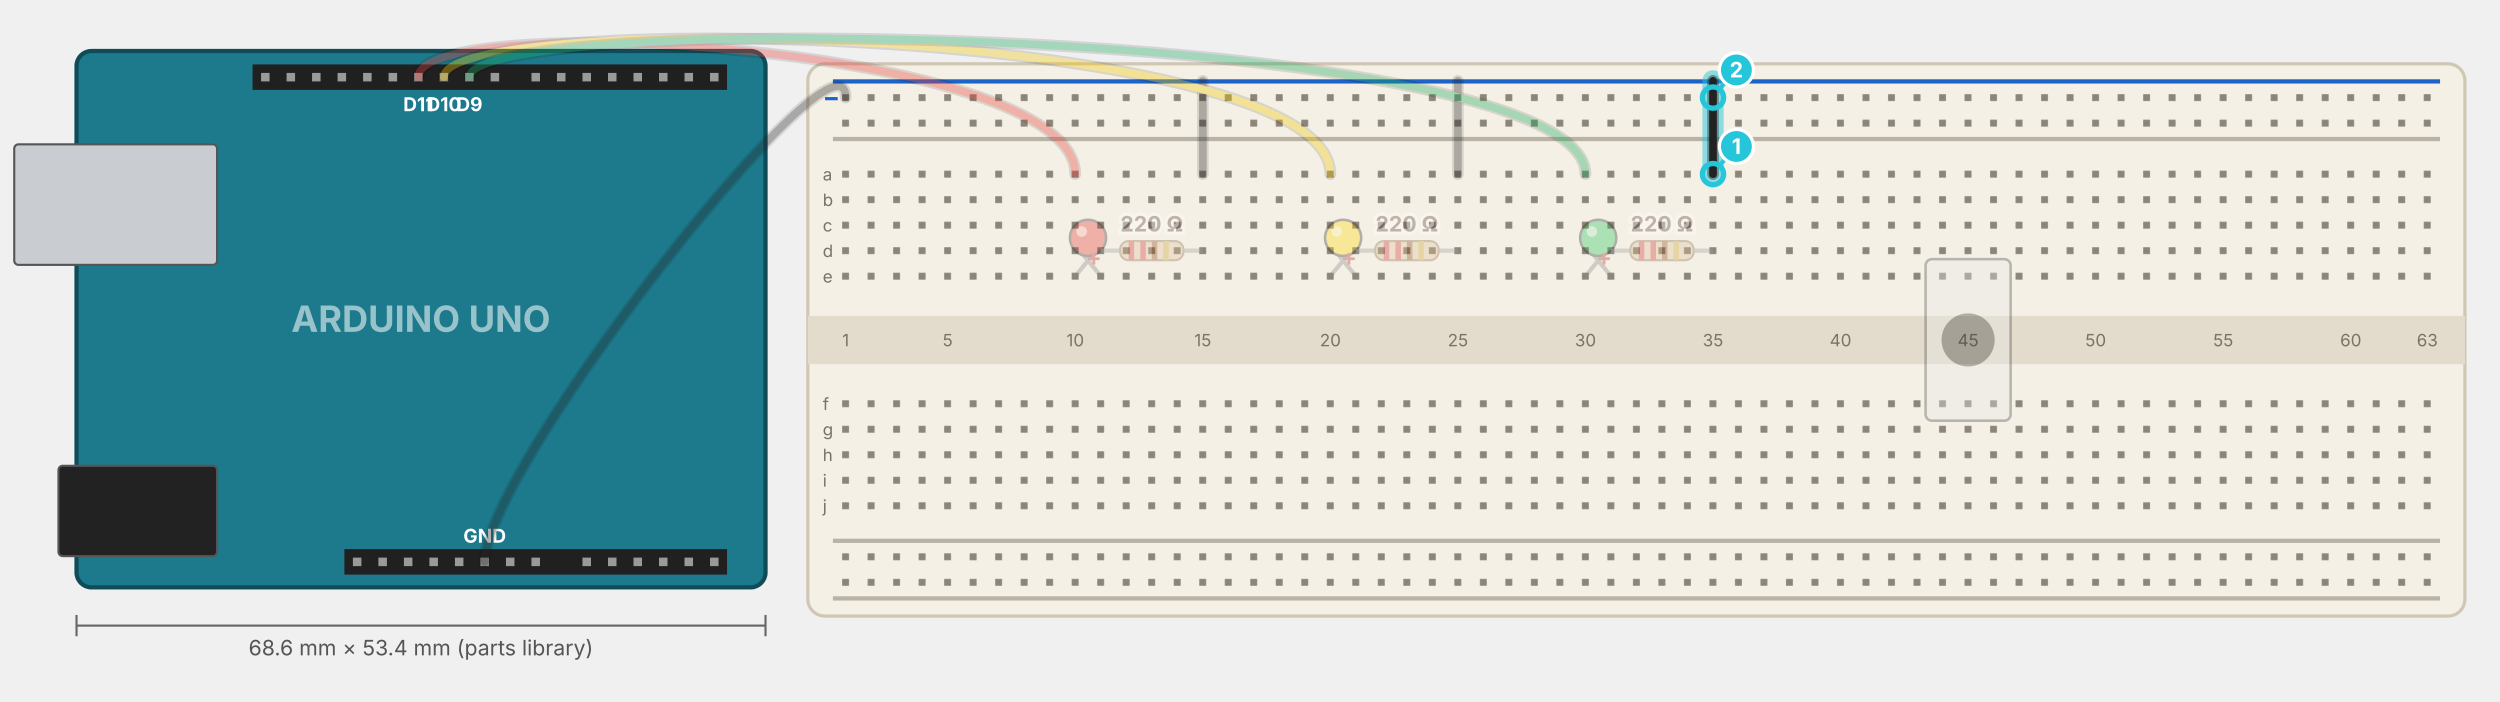
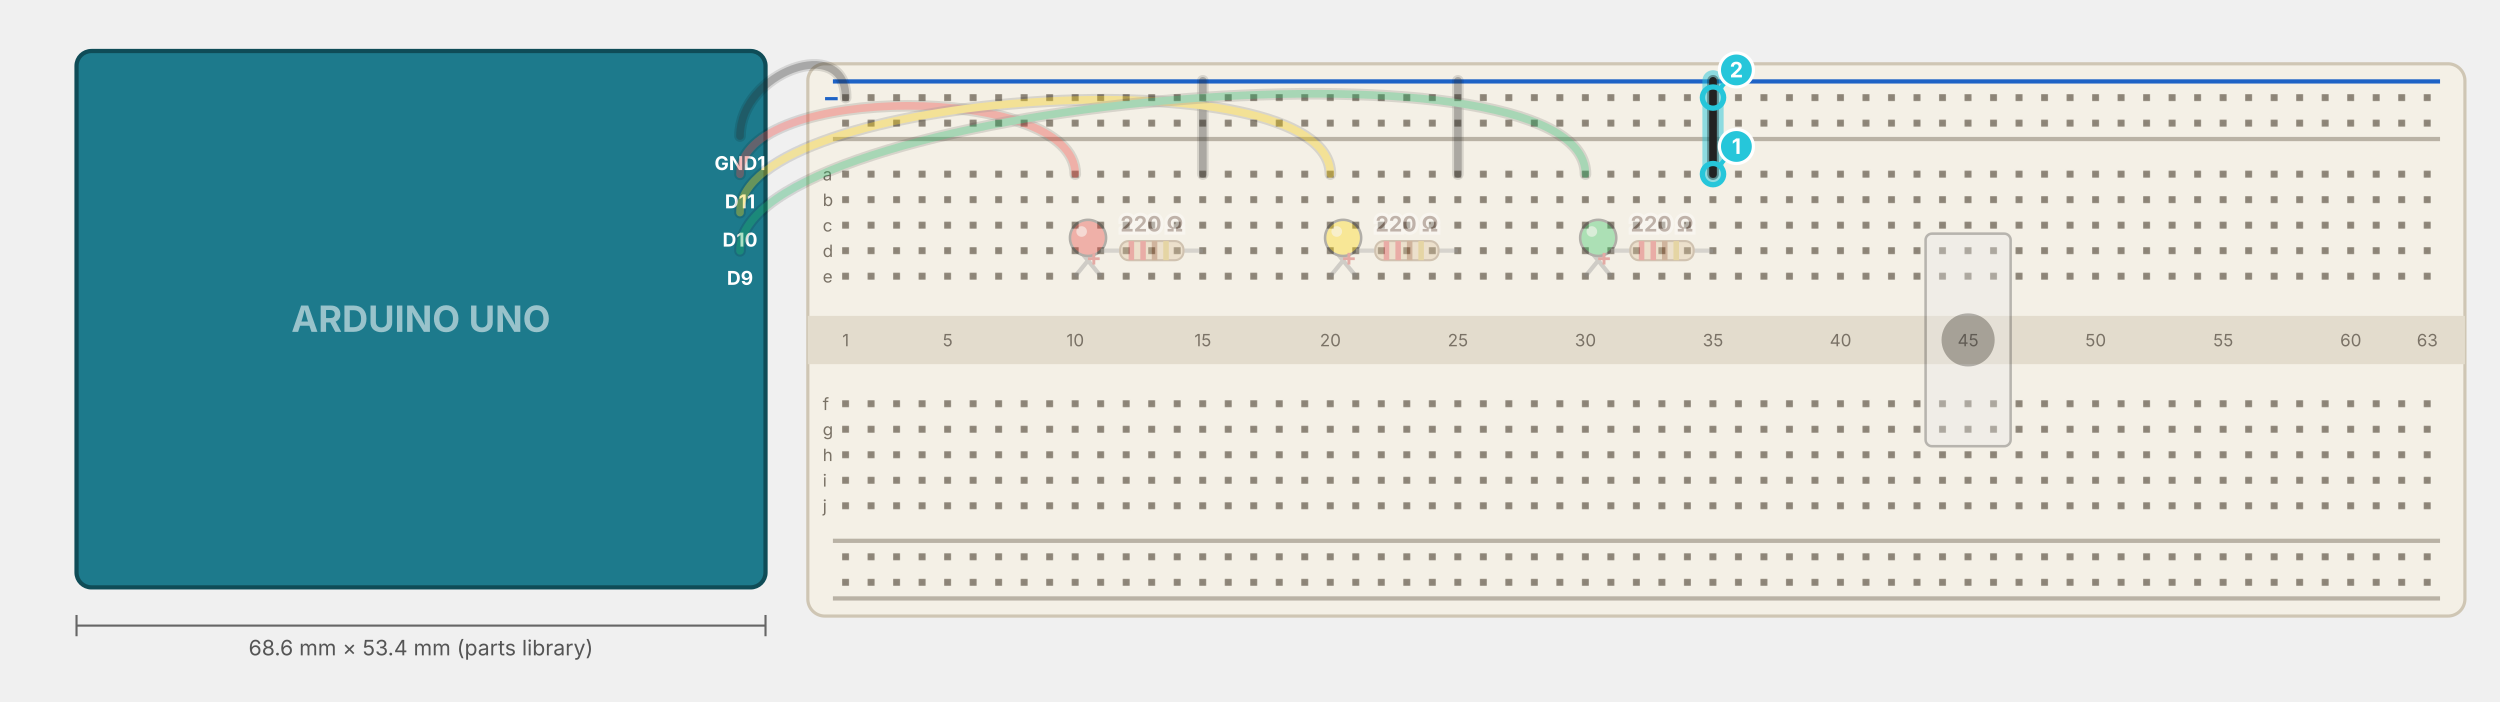
<svg xmlns="http://www.w3.org/2000/svg" viewBox="0 0 1176 330" font-family="system-ui,-apple-system,Segoe UI,sans-serif">
  <rect x="36" y="24" width="324.1" height="252.3" rx="7" fill="#1d7a8c" stroke="#0f4c57" stroke-width="2" />
-   <rect x="6.7" y="67.9" width="95.4" height="56.7" rx="2" fill="#c9ccd1" stroke="#555" />
-   <rect x="27.5" y="219.1" width="74.6" height="42.5" rx="2" fill="#222" stroke="#555" />
-   <rect x="118.8" y="30.3" width="223.2" height="12.0" fill="#202020" />
-   <rect x="162.0" y="258.3" width="180.0" height="12.0" fill="#202020" />
-   <rect x="166.0" y="262.3" width="4" height="4" fill="#9a9a9a" />
-   <rect x="178.0" y="262.3" width="4" height="4" fill="#9a9a9a" />
-   <rect x="190.0" y="262.3" width="4" height="4" fill="#9a9a9a" />
-   <rect x="202.0" y="262.3" width="4" height="4" fill="#9a9a9a" />
-   <rect x="214.0" y="262.3" width="4" height="4" fill="#9a9a9a" />
-   <rect x="226.0" y="262.3" width="4" height="4" fill="#9a9a9a" />
-   <rect x="238.0" y="262.3" width="4" height="4" fill="#9a9a9a" />
-   <rect x="250.0" y="262.3" width="4" height="4" fill="#9a9a9a" />
-   <rect x="274.0" y="262.3" width="4" height="4" fill="#9a9a9a" />
-   <rect x="286.0" y="262.3" width="4" height="4" fill="#9a9a9a" />
-   <rect x="298.0" y="262.3" width="4" height="4" fill="#9a9a9a" />
-   <rect x="310.0" y="262.3" width="4" height="4" fill="#9a9a9a" />
-   <rect x="322.0" y="262.3" width="4" height="4" fill="#9a9a9a" />
-   <rect x="334.0" y="262.3" width="4" height="4" fill="#9a9a9a" />
-   <rect x="334.0" y="34.3" width="4" height="4" fill="#9a9a9a" />
-   <rect x="322.0" y="34.3" width="4" height="4" fill="#9a9a9a" />
-   <rect x="310.0" y="34.3" width="4" height="4" fill="#9a9a9a" />
-   <rect x="298.0" y="34.3" width="4" height="4" fill="#9a9a9a" />
-   <rect x="286.0" y="34.3" width="4" height="4" fill="#9a9a9a" />
-   <rect x="274.0" y="34.3" width="4" height="4" fill="#9a9a9a" />
-   <rect x="262.0" y="34.3" width="4" height="4" fill="#9a9a9a" />
-   <rect x="250.0" y="34.3" width="4" height="4" fill="#9a9a9a" />
-   <rect x="230.8" y="34.3" width="4" height="4" fill="#9a9a9a" />
-   <rect x="218.8" y="34.3" width="4" height="4" fill="#9a9a9a" />
-   <rect x="206.8" y="34.3" width="4" height="4" fill="#9a9a9a" />
-   <rect x="194.8" y="34.3" width="4" height="4" fill="#9a9a9a" />
-   <rect x="182.8" y="34.3" width="4" height="4" fill="#9a9a9a" />
-   <rect x="170.8" y="34.3" width="4" height="4" fill="#9a9a9a" />
-   <rect x="158.8" y="34.3" width="4" height="4" fill="#9a9a9a" />
-   <rect x="146.8" y="34.3" width="4" height="4" fill="#9a9a9a" />
-   <rect x="134.8" y="34.3" width="4" height="4" fill="#9a9a9a" />
-   <rect x="122.8" y="34.3" width="4" height="4" fill="#9a9a9a" />
  <text x="198.0" y="156.1" text-anchor="middle" font-size="17" font-weight="700" fill="#ffffff" opacity=".55">ARDUINO UNO</text>
-   <text x="208.8" y="52.3" text-anchor="middle" font-size="9" font-weight="700" fill="#fff">D10</text>
-   <text x="196.8" y="52.3" text-anchor="middle" font-size="9" font-weight="700" fill="#fff">D11</text>
-   <text x="220.8" y="52.3" text-anchor="middle" font-size="9" font-weight="700" fill="#fff">D9</text>
-   <text x="228.0" y="255.3" text-anchor="middle" font-size="9" font-weight="700" fill="#fff">GND</text>
+   <text x="348.1" y="116.0" text-anchor="middle" font-size="9" font-weight="700" fill="#fff">D10</text>
+   <text x="348.1" y="98.0" text-anchor="middle" font-size="9" font-weight="700" fill="#fff">D11</text>
+   <text x="348.1" y="134.0" text-anchor="middle" font-size="9" font-weight="700" fill="#fff">D9</text>
+   <text x="348.1" y="80.0" text-anchor="middle" font-size="9" font-weight="700" fill="#fff">GND1</text>
  <path d="M36 289.283v10M360.1 289.283v10M36 294.283H360.1" stroke="#666" fill="none" />
  <text x="198.0" y="308.283" text-anchor="middle" font-size="10" fill="#555">68.6 mm × 53.4 mm (parts library)</text>
  <rect x="380" y="30" width="779.5" height="259.8" rx="8" fill="#f4f0e6" stroke="#cfc6b4" stroke-width="1.5" />
  <rect x="380" y="148.6" width="779.5" height="22.7" fill="#e3dccd" />
  <pattern id="holes" x="391.76" y="75.92" width="12" height="12" patternUnits="userSpaceOnUse">
    <rect x="4.4" y="4.4" width="3.2" height="3.2" fill="#8c8477" />
  </pattern>
  <rect x="391.8" y="75.9" width="756" height="60" fill="url(#holes)" />
  <rect x="391.8" y="183.9" width="756" height="60" fill="url(#holes)" />
  <rect x="391.8" y="51.9" width="756" height="12" fill="url(#holes)" />
  <line x1="391.8" y1="65.4" x2="1147.8" y2="65.4" stroke="#b9b2a5" stroke-width="2" />
  <rect x="391.8" y="39.9" width="756" height="12" fill="url(#holes)" />
  <line x1="391.8" y1="38.3" x2="1147.8" y2="38.3" stroke="#1e63c6" stroke-width="2" />
  <text x="387" y="49.9" font-size="12" font-weight="700" fill="#1e63c6">−</text>
  <rect x="391.8" y="256.0" width="756" height="12" fill="url(#holes)" />
  <line x1="391.8" y1="254.4" x2="1147.8" y2="254.4" stroke="#b9b2a5" stroke-width="2" />
  <rect x="391.8" y="268.0" width="756" height="12" fill="url(#holes)" />
  <line x1="391.8" y1="281.5" x2="1147.8" y2="281.5" stroke="#b9b2a5" stroke-width="2" />
  <text x="397.8" y="162.9" text-anchor="middle" font-size="8" fill="#7a7266">1</text>
  <text x="445.8" y="162.9" text-anchor="middle" font-size="8" fill="#7a7266">5</text>
  <text x="505.8" y="162.9" text-anchor="middle" font-size="8" fill="#7a7266">10</text>
  <text x="565.8" y="162.9" text-anchor="middle" font-size="8" fill="#7a7266">15</text>
  <text x="625.8" y="162.9" text-anchor="middle" font-size="8" fill="#7a7266">20</text>
  <text x="685.8" y="162.9" text-anchor="middle" font-size="8" fill="#7a7266">25</text>
  <text x="745.8" y="162.9" text-anchor="middle" font-size="8" fill="#7a7266">30</text>
  <text x="805.8" y="162.9" text-anchor="middle" font-size="8" fill="#7a7266">35</text>
  <text x="865.8" y="162.9" text-anchor="middle" font-size="8" fill="#7a7266">40</text>
  <text x="925.8" y="162.9" text-anchor="middle" font-size="8" fill="#7a7266">45</text>
  <text x="985.8" y="162.9" text-anchor="middle" font-size="8" fill="#7a7266">50</text>
  <text x="1045.8" y="162.9" text-anchor="middle" font-size="8" fill="#7a7266">55</text>
  <text x="1105.8" y="162.9" text-anchor="middle" font-size="8" fill="#7a7266">60</text>
  <text x="1141.8" y="162.9" text-anchor="middle" font-size="8" fill="#7a7266">63</text>
  <text x="387" y="84.9" font-size="8" fill="#7a7266">a</text>
  <text x="387" y="96.9" font-size="8" fill="#7a7266">b</text>
  <text x="387" y="108.9" font-size="8" fill="#7a7266">c</text>
  <text x="387" y="120.9" font-size="8" fill="#7a7266">d</text>
  <text x="387" y="132.9" font-size="8" fill="#7a7266">e</text>
  <text x="387" y="192.9" font-size="8" fill="#7a7266">f</text>
  <text x="387" y="204.9" font-size="8" fill="#7a7266">g</text>
  <text x="387" y="216.9" font-size="8" fill="#7a7266">h</text>
  <text x="387" y="228.9" font-size="8" fill="#7a7266">i</text>
  <text x="387" y="240.9" font-size="8" fill="#7a7266">j</text>
-   <g opacity=".35">
+   <g class="ps-old" opacity=".35">
    <path d="M505.8 129.9L514.8 118.9M517.8 129.9L508.8 118.9" stroke="#8a8a8a" stroke-width="2" fill="none" />
    <circle cx="511.8" cy="111.9" r="8.5" fill="#E53935" stroke="#333" stroke-width="1.2" />
    <circle cx="508.8" cy="108.9" r="2.5" fill="#fff" opacity=".6" />
    <text x="510.8" y="124.9" font-size="11" font-weight="700" fill="#c62828">+</text>
    <line x1="517.8" y1="117.9" x2="565.8" y2="117.9" stroke="#9e9e9e" stroke-width="2" />
    <g transform="translate(541.8 117.9) rotate(0.0)">
      <rect x="-14.9" y="-4.5" width="29.8" height="9" rx="4" fill="#dcc29a" stroke="#8d6e4a" />
      <rect x="-10.9" y="-4.5" width="2.6" height="9" fill="#d32f2f" />
      <rect x="-5.4" y="-4.5" width="2.6" height="9" fill="#d32f2f" />
      <rect x="0.0" y="-4.5" width="2.6" height="9" fill="#8b4513" />
      <rect x="5.4" y="-4.5" width="2.6" height="9" fill="#c9a227" />
    </g>
    <text x="541.8" y="108.9" text-anchor="middle" font-size="10" font-weight="700" fill="#5d4037" paint-order="stroke" stroke="#fff" stroke-width="3">220 Ω</text>
    <path d="M625.8 129.9L634.8 118.9M637.8 129.9L628.8 118.9" stroke="#8a8a8a" stroke-width="2" fill="none" />
    <circle cx="631.8" cy="111.9" r="8.5" fill="#FFD600" stroke="#333" stroke-width="1.2" />
    <circle cx="628.8" cy="108.9" r="2.5" fill="#fff" opacity=".6" />
    <text x="630.8" y="124.9" font-size="11" font-weight="700" fill="#c62828">+</text>
    <line x1="637.8" y1="117.9" x2="685.8" y2="117.9" stroke="#9e9e9e" stroke-width="2" />
    <g transform="translate(661.8 117.9) rotate(0.0)">
      <rect x="-14.9" y="-4.5" width="29.8" height="9" rx="4" fill="#dcc29a" stroke="#8d6e4a" />
      <rect x="-10.9" y="-4.5" width="2.6" height="9" fill="#d32f2f" />
      <rect x="-5.4" y="-4.5" width="2.6" height="9" fill="#d32f2f" />
      <rect x="0.0" y="-4.5" width="2.6" height="9" fill="#8b4513" />
      <rect x="5.4" y="-4.5" width="2.6" height="9" fill="#c9a227" />
    </g>
    <text x="661.8" y="108.9" text-anchor="middle" font-size="10" font-weight="700" fill="#5d4037" paint-order="stroke" stroke="#fff" stroke-width="3">220 Ω</text>
    <path d="M745.8 129.9L754.8 118.9M757.8 129.9L748.8 118.9" stroke="#8a8a8a" stroke-width="2" fill="none" />
    <circle cx="751.8" cy="111.9" r="8.5" fill="#24C45A" stroke="#333" stroke-width="1.2" />
    <circle cx="748.8" cy="108.9" r="2.5" fill="#fff" opacity=".6" />
    <text x="750.8" y="124.9" font-size="11" font-weight="700" fill="#c62828">+</text>
    <line x1="757.8" y1="117.9" x2="805.8" y2="117.9" stroke="#9e9e9e" stroke-width="2" />
    <g transform="translate(781.8 117.9) rotate(0.0)">
      <rect x="-14.9" y="-4.5" width="29.8" height="9" rx="4" fill="#dcc29a" stroke="#8d6e4a" />
      <rect x="-10.9" y="-4.5" width="2.6" height="9" fill="#d32f2f" />
      <rect x="-5.4" y="-4.5" width="2.6" height="9" fill="#d32f2f" />
      <rect x="0.0" y="-4.5" width="2.6" height="9" fill="#8b4513" />
      <rect x="5.4" y="-4.5" width="2.6" height="9" fill="#c9a227" />
    </g>
    <text x="781.8" y="108.9" text-anchor="middle" font-size="10" font-weight="700" fill="#5d4037" paint-order="stroke" stroke="#fff" stroke-width="3">220 Ω</text>
-     <rect x="905.8" y="121.9" width="40.0" height="76.0" rx="3" fill="#e9e9e9" stroke="#444" stroke-width="1.2" />
+     <rect x="905.8" y="109.9" width="40.0" height="100.0" rx="3" fill="#e9e9e9" stroke="#444" stroke-width="1.2" />
    <circle cx="925.8" cy="159.9" r="12.5" fill="#333" />
-     <path d="M228.0 264.3C228.0 219.9 397.8 4.0 397.8 45.9" stroke="#0005" stroke-width="5.5" fill="none" stroke-linecap="round" />
-     <path d="M228.0 264.3C228.0 219.9 397.8 4.0 397.8 45.9" stroke="#222222" stroke-width="3.6" fill="none" stroke-linecap="round" />
-     <path d="M196.8 36.3C196.8 4.0 505.8 20.8 505.8 81.9" stroke="#0005" stroke-width="5.5" fill="none" stroke-linecap="round" />
-     <path d="M196.8 36.3C196.8 4.0 505.8 20.8 505.8 81.9" stroke="#E53935" stroke-width="3.6" fill="none" stroke-linecap="round" />
+     <path d="M348.1 64.0C348.1 34.0 397.8 15.9 397.8 45.9" stroke="#0005" stroke-width="5.5" fill="none" stroke-linecap="round" />
+     <path d="M348.1 64.0C348.1 34.0 397.8 15.9 397.8 45.9" stroke="#222222" stroke-width="3.6" fill="none" stroke-linecap="round" />
+     <path d="M348.1 82.0C348.1 39.1 505.8 39.0 505.8 81.9" stroke="#0005" stroke-width="5.5" fill="none" stroke-linecap="round" />
+     <path d="M348.1 82.0C348.1 39.1 505.8 39.0 505.8 81.9" stroke="#E53935" stroke-width="3.6" fill="none" stroke-linecap="round" />
    <path d="M565.8 81.9C565.8 57.9 565.8 21.9 565.8 45.9" stroke="#0005" stroke-width="5.5" fill="none" stroke-linecap="round" />
    <path d="M565.8 81.9C565.8 57.9 565.8 21.9 565.8 45.9" stroke="#222222" stroke-width="3.6" fill="none" stroke-linecap="round" />
-     <path d="M208.8 36.3C208.8 4.0 625.8 11.9 625.8 81.9" stroke="#0005" stroke-width="5.5" fill="none" stroke-linecap="round" />
-     <path d="M208.8 36.3C208.8 4.0 625.8 11.9 625.8 81.9" stroke="#F2C500" stroke-width="3.6" fill="none" stroke-linecap="round" />
+     <path d="M348.1 100.0C348.1 42.7 625.8 24.6 625.8 81.9" stroke="#0005" stroke-width="5.5" fill="none" stroke-linecap="round" />
+     <path d="M348.1 100.0C348.1 42.7 625.8 24.6 625.8 81.9" stroke="#F2C500" stroke-width="3.6" fill="none" stroke-linecap="round" />
    <path d="M685.8 81.9C685.8 57.9 685.8 21.9 685.8 45.9" stroke="#0005" stroke-width="5.5" fill="none" stroke-linecap="round" />
    <path d="M685.8 81.9C685.8 57.9 685.8 21.9 685.8 45.9" stroke="#222222" stroke-width="3.6" fill="none" stroke-linecap="round" />
-     <path d="M220.8 36.3C220.8 4.0 745.8 11.9 745.8 81.9" stroke="#0005" stroke-width="5.5" fill="none" stroke-linecap="round" />
-     <path d="M220.8 36.3C220.8 4.0 745.8 11.9 745.8 81.9" stroke="#18A558" stroke-width="3.6" fill="none" stroke-linecap="round" />
+     <path d="M348.1 118.0C348.1 48.0 745.8 11.9 745.8 81.9" stroke="#0005" stroke-width="5.5" fill="none" stroke-linecap="round" />
+     <path d="M348.1 118.0C348.1 48.0 745.8 11.9 745.8 81.9" stroke="#18A558" stroke-width="3.6" fill="none" stroke-linecap="round" />
  </g>
-   <path d="M805.8 81.9C805.8 57.9 805.8 21.9 805.8 45.9" stroke="#26c6da" stroke-width="10" fill="none" stroke-linecap="round" opacity=".5" />
-   <path d="M805.8 81.9C805.8 57.9 805.8 21.9 805.8 45.9" stroke="#0005" stroke-width="5.5" fill="none" stroke-linecap="round" />
-   <path d="M805.8 81.9C805.8 57.9 805.8 21.9 805.8 45.9" stroke="#222222" stroke-width="3.6" fill="none" stroke-linecap="round" />
-   <circle cx="805.8" cy="81.9" r="5" fill="none" stroke="#26c6da" stroke-width="2.5" />
-   <line x1="808.8" y1="77.9" x2="816.8" y2="68.9" stroke="#26c6da" stroke-width="2" />
-   <circle cx="816.8" cy="68.9" r="8" fill="#26c6da" stroke="#fff" stroke-width="1.5" />
-   <text x="816.8" y="72.4" text-anchor="middle" font-size="10" font-weight="700" fill="#fff">1</text>
-   <circle cx="805.8" cy="45.9" r="5" fill="none" stroke="#26c6da" stroke-width="2.5" />
-   <line x1="808.8" y1="41.9" x2="816.8" y2="32.9" stroke="#26c6da" stroke-width="2" />
-   <circle cx="816.8" cy="32.9" r="8" fill="#26c6da" stroke="#fff" stroke-width="1.5" />
-   <text x="816.8" y="36.4" text-anchor="middle" font-size="10" font-weight="700" fill="#fff">2</text>
+   <g class="ps-new" data-anim="wire" data-id="wire_green_ground">
+     <path d="M805.8 81.9C805.8 57.9 805.8 21.9 805.8 45.9" stroke="#26c6da" stroke-width="10" fill="none" stroke-linecap="round" opacity=".5" />
+     <path d="M805.8 81.9C805.8 57.9 805.8 21.9 805.8 45.9" stroke="#0005" stroke-width="5.5" fill="none" stroke-linecap="round" />
+     <path d="M805.8 81.9C805.8 57.9 805.8 21.9 805.8 45.9" stroke="#222222" stroke-width="3.6" fill="none" stroke-linecap="round" />
+   </g>
+   <g class="ps-marks">
+     <circle cx="805.8" cy="81.9" r="5" fill="none" stroke="#26c6da" stroke-width="2.5" />
+     <line x1="808.8" y1="77.9" x2="816.8" y2="68.9" stroke="#26c6da" stroke-width="2" />
+     <circle cx="816.8" cy="68.9" r="8" fill="#26c6da" stroke="#fff" stroke-width="1.5" />
+     <text x="816.8" y="72.4" text-anchor="middle" font-size="10" font-weight="700" fill="#fff">1</text>
+     <circle cx="805.8" cy="45.9" r="5" fill="none" stroke="#26c6da" stroke-width="2.5" />
+     <line x1="808.8" y1="41.9" x2="816.8" y2="32.9" stroke="#26c6da" stroke-width="2" />
+     <circle cx="816.8" cy="32.9" r="8" fill="#26c6da" stroke="#fff" stroke-width="1.5" />
+     <text x="816.8" y="36.4" text-anchor="middle" font-size="10" font-weight="700" fill="#fff">2</text>
+   </g>
</svg>
